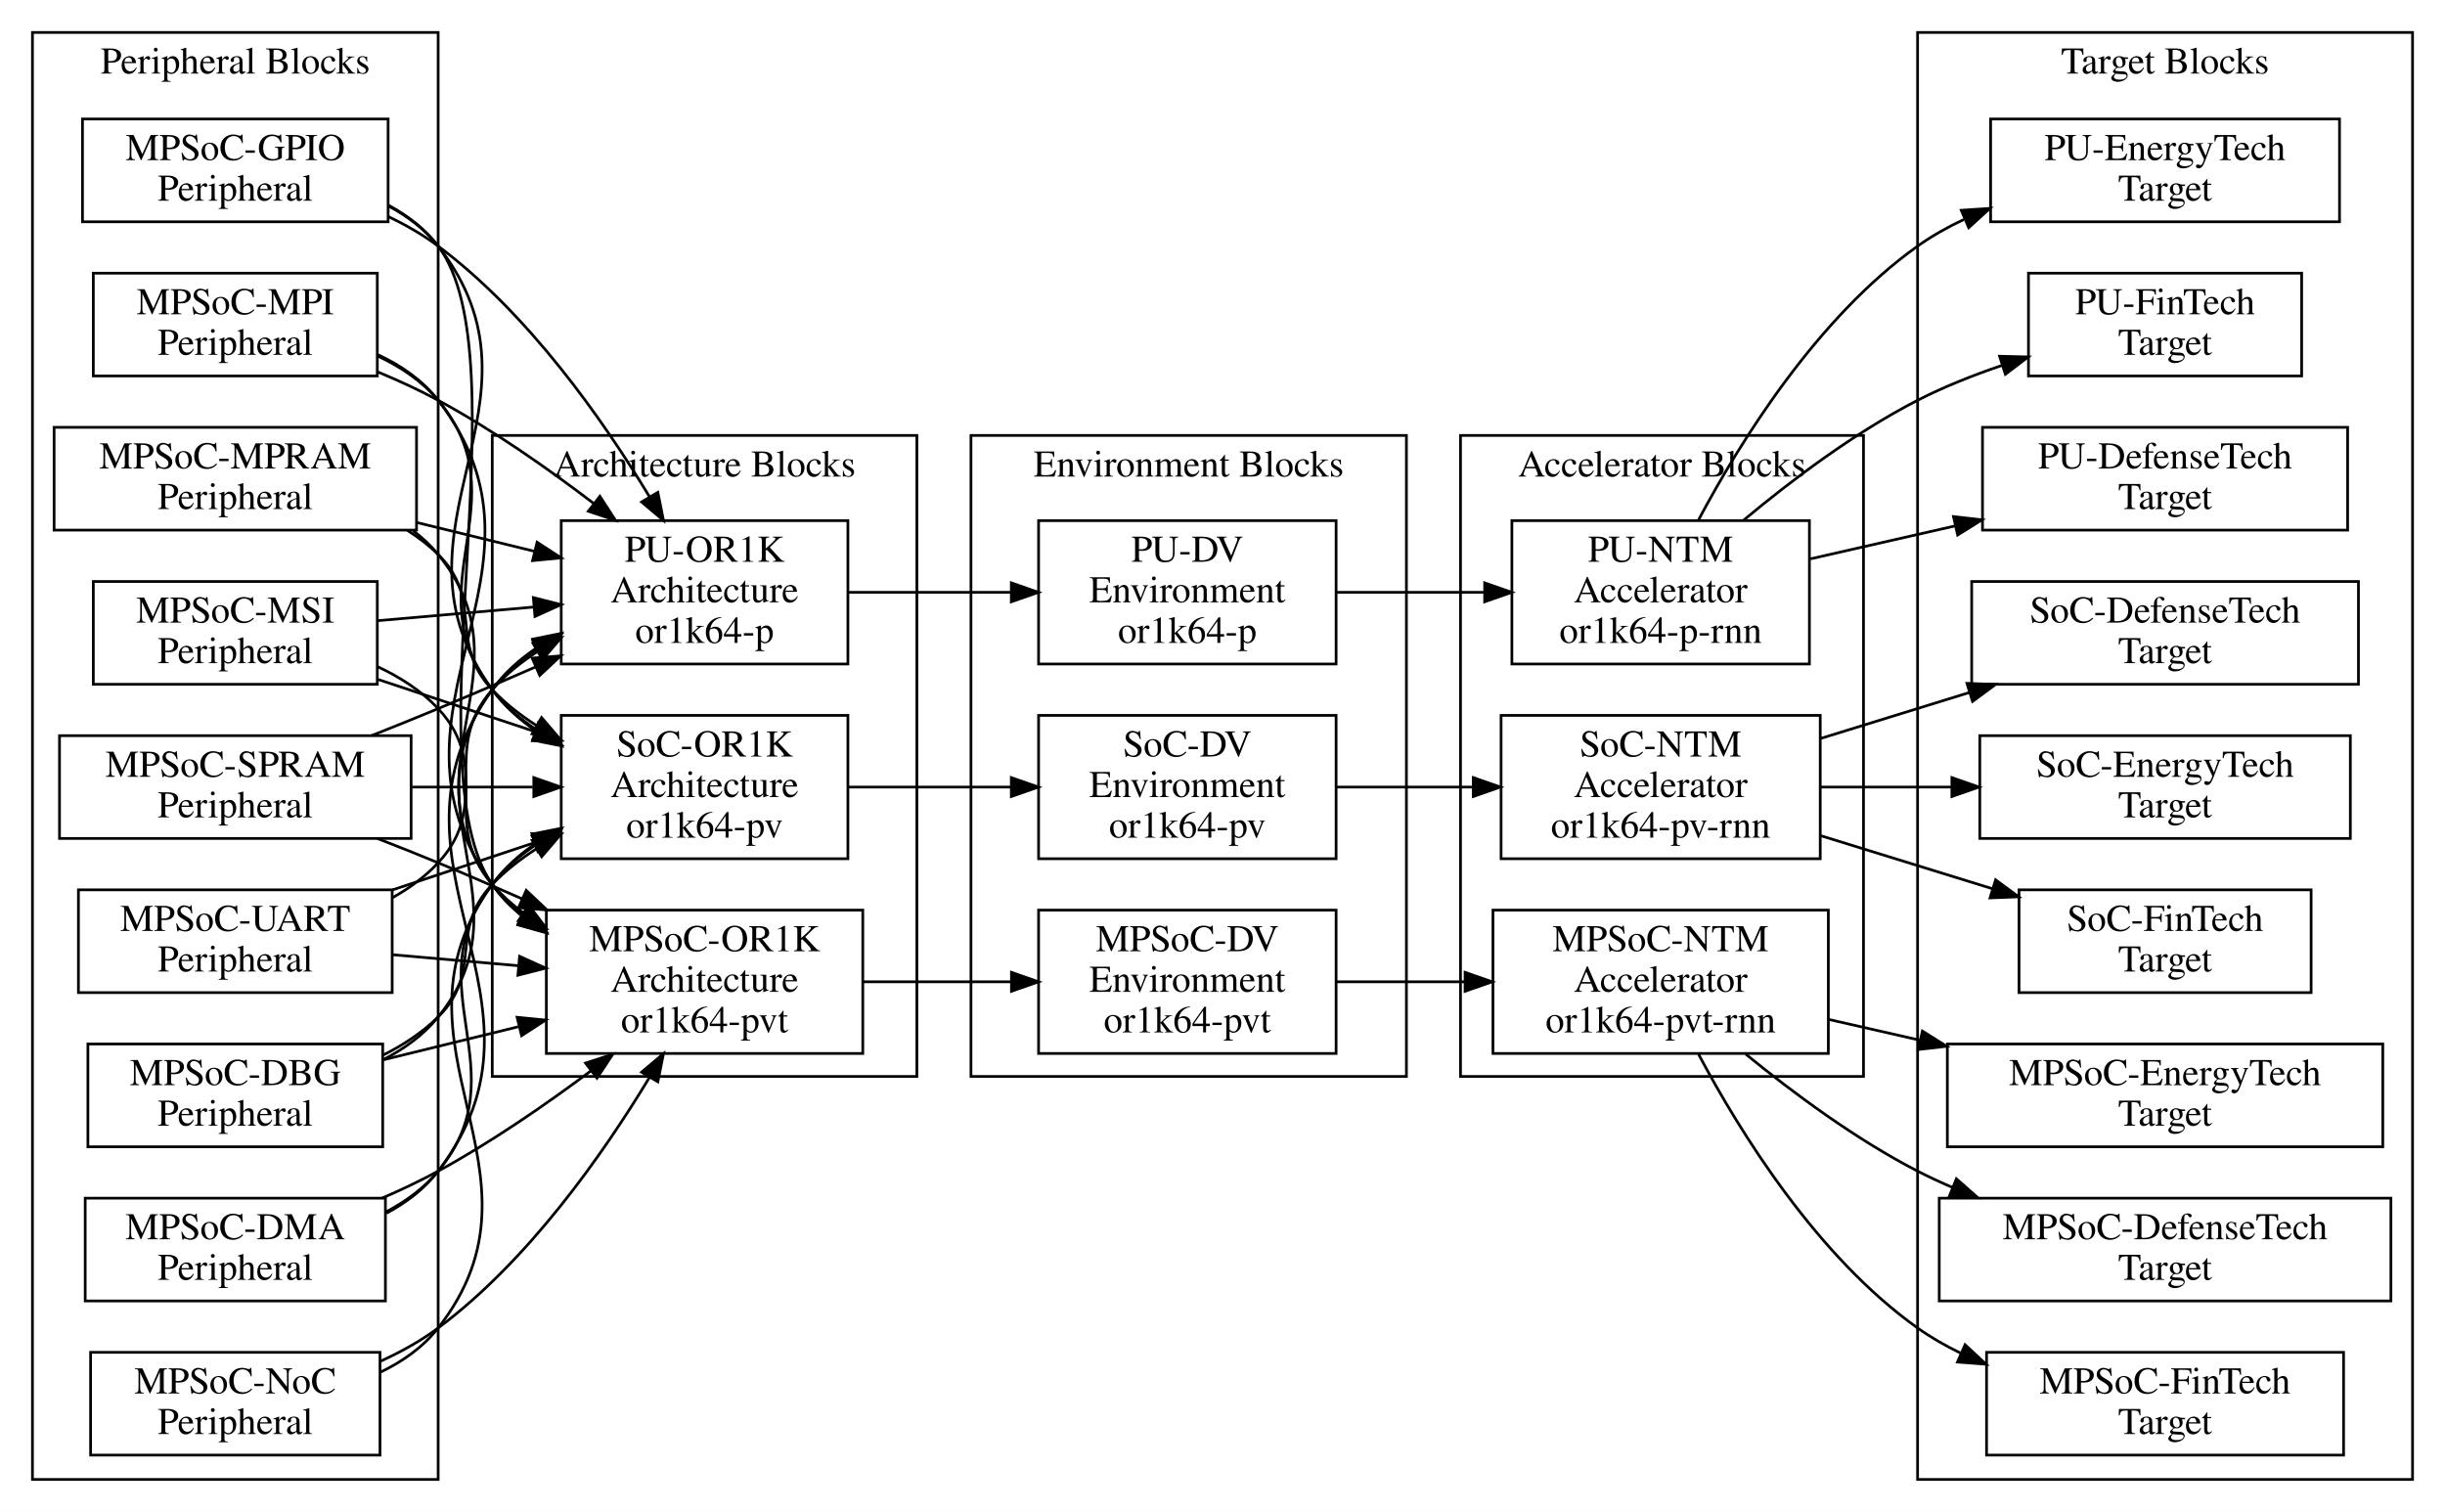
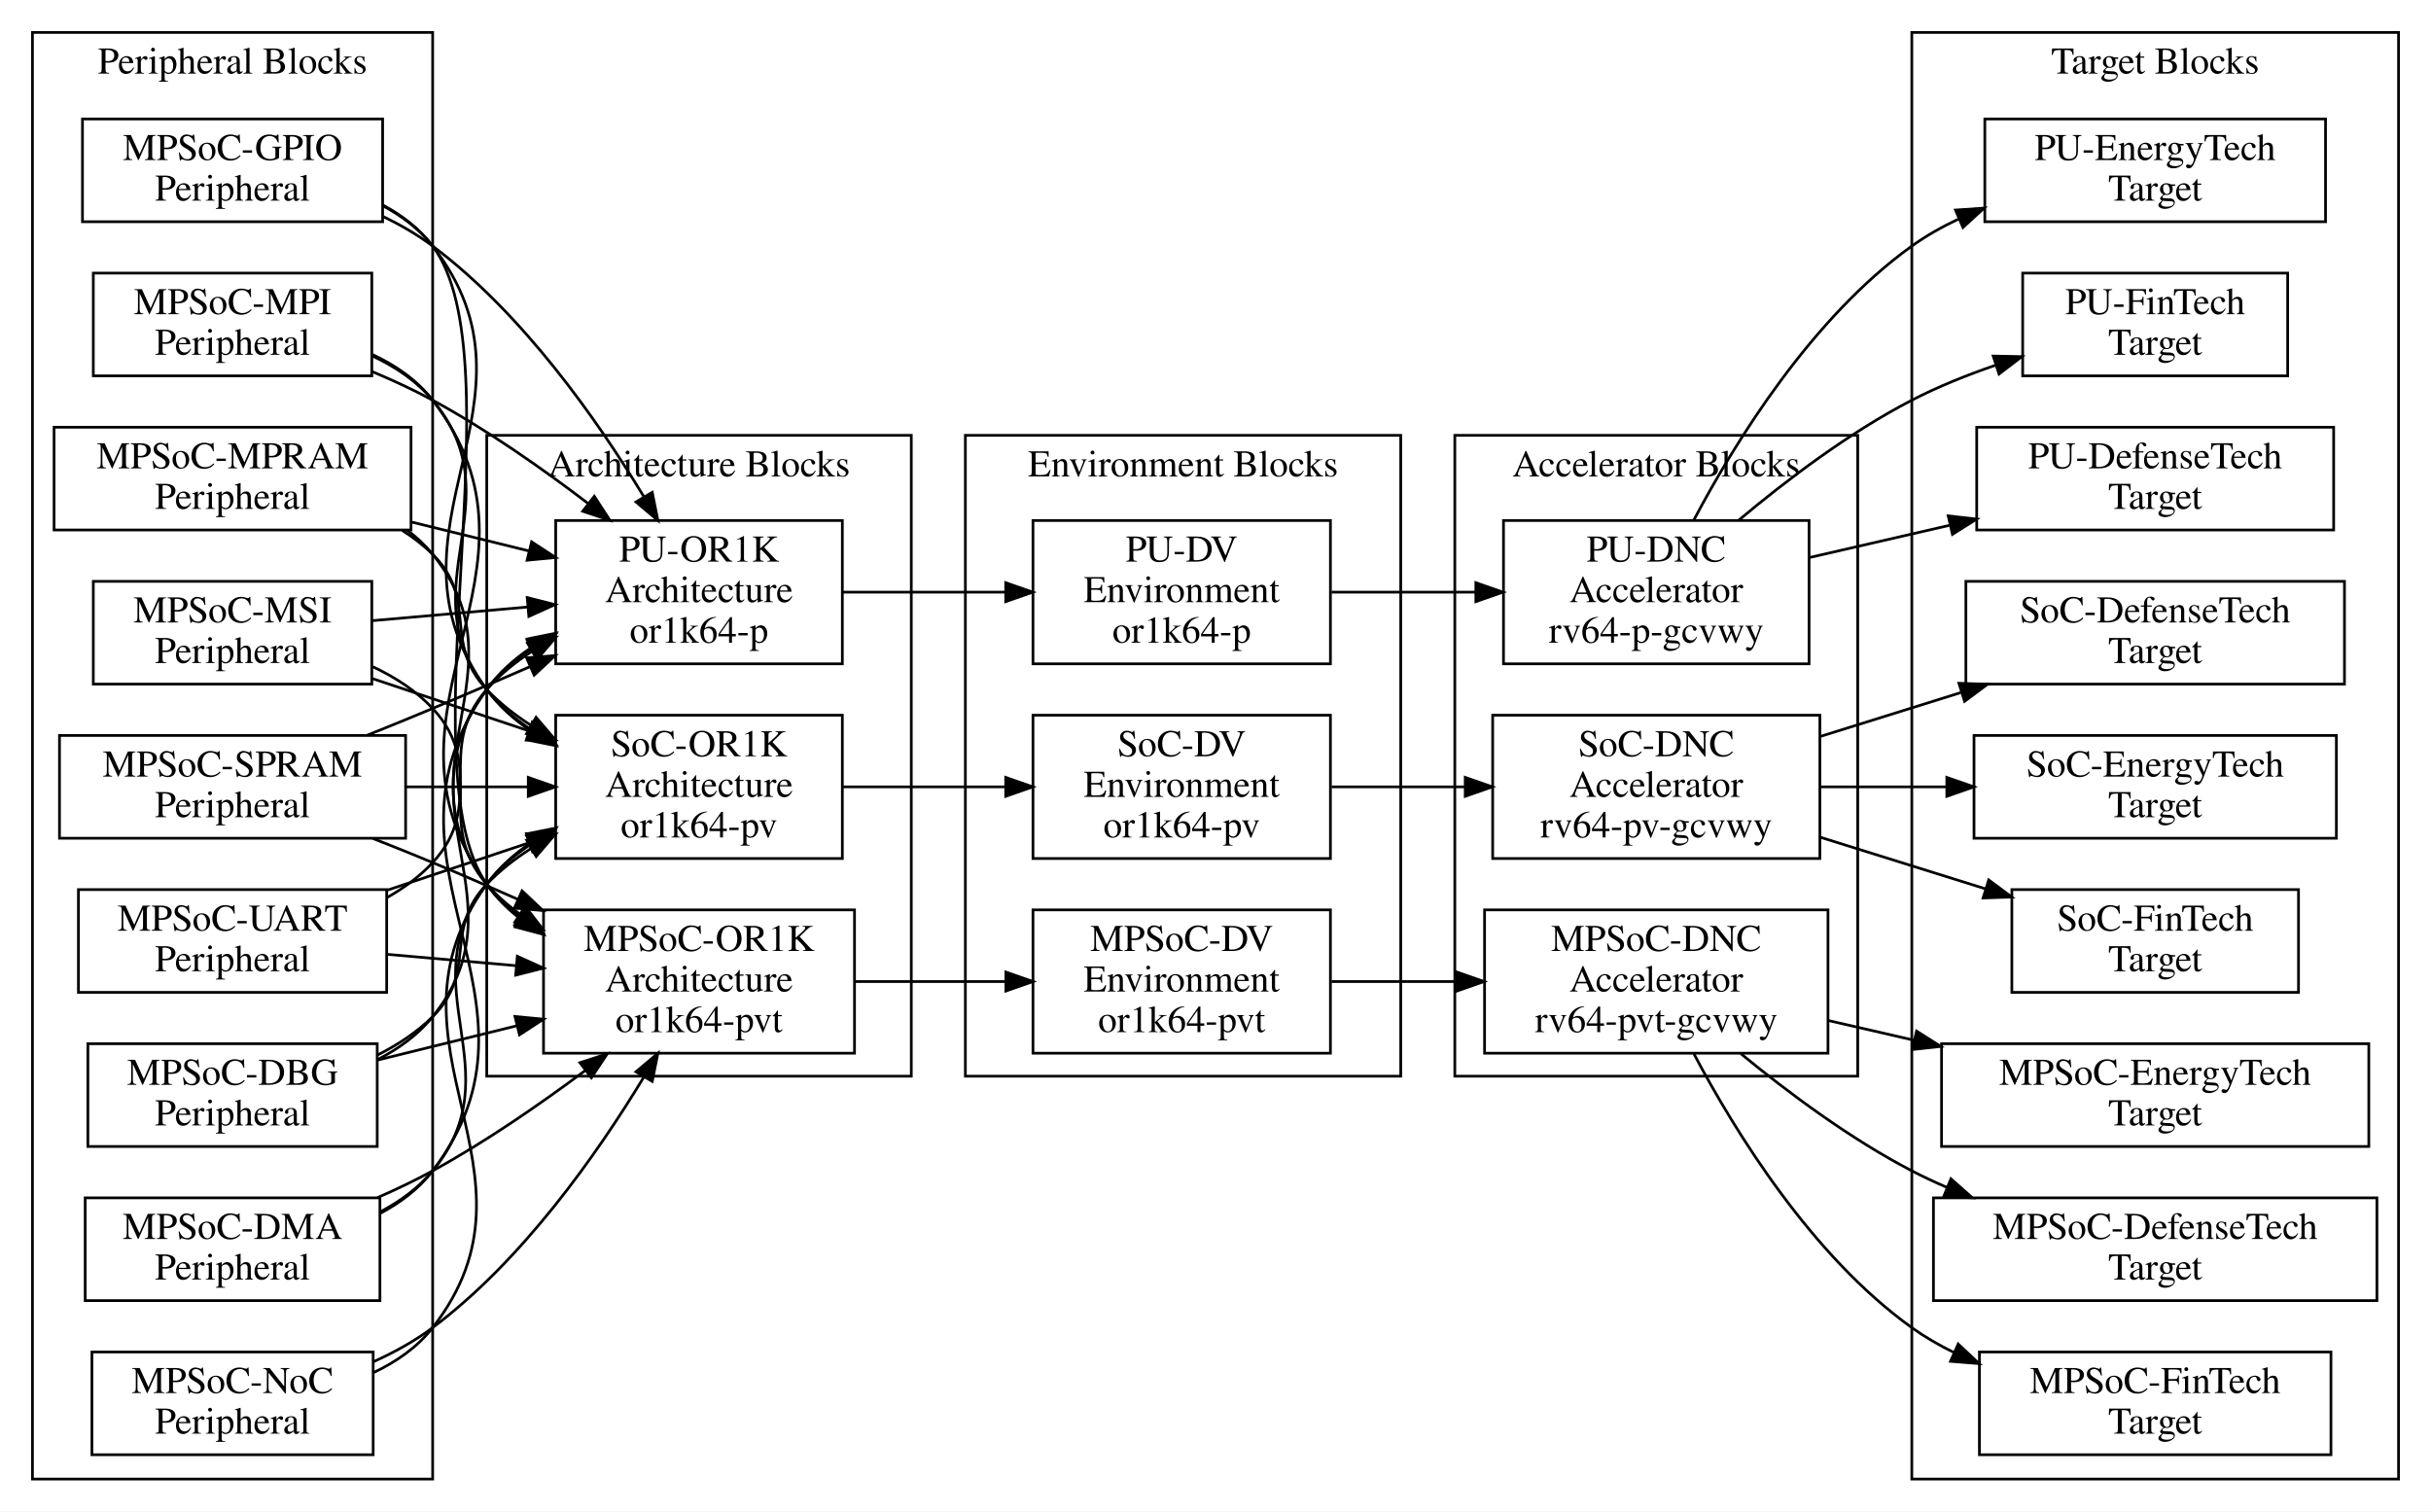
- <svg xmlns="http://www.w3.org/2000/svg" width="904pt" height="559pt" viewBox="0.00 0.00 904.00 559.00">
+ <svg xmlns="http://www.w3.org/2000/svg" width="899pt" height="559pt" viewBox="0.00 0.00 899.00 559.00">
  <g id="graph0" class="graph" transform="scale(1 1) rotate(0) translate(4 555)">
-     <polygon fill="white" stroke="transparent" points="-4,4 -4,-555 900,-555 900,4 -4,4" />
+     <polygon fill="white" stroke="transparent" points="-4,4 -4,-555 895,-555 895,4 -4,4" />
    <g id="clust1" class="cluster">
-       <polygon fill="none" stroke="black" points="8,-8 8,-543 158,-543 158,-8 8,-8" />
-       <text text-anchor="middle" x="83" y="-527.8" font-family="Times,serif" font-size="14.00">Peripheral Blocks</text>
+       <polygon fill="none" stroke="black" points="8,-8 8,-543 156,-543 156,-8 8,-8" />
+       <text text-anchor="middle" x="82" y="-527.8" font-family="Times,serif" font-size="14.00">Peripheral Blocks</text>
    </g>
    <g id="clust2" class="cluster">
-       <polygon fill="none" stroke="black" points="178,-157 178,-394 335,-394 335,-157 178,-157" />
-       <text text-anchor="middle" x="256.5" y="-378.8" font-family="Times,serif" font-size="14.00">Architecture Blocks</text>
+       <polygon fill="none" stroke="black" points="176,-157 176,-394 333,-394 333,-157 176,-157" />
+       <text text-anchor="middle" x="254.5" y="-378.8" font-family="Times,serif" font-size="14.00">Architecture Blocks</text>
    </g>
    <g id="clust3" class="cluster">
-       <polygon fill="none" stroke="black" points="355,-157 355,-394 516,-394 516,-157 355,-157" />
-       <text text-anchor="middle" x="435.5" y="-378.8" font-family="Times,serif" font-size="14.00">Environment Blocks</text>
+       <polygon fill="none" stroke="black" points="353,-157 353,-394 514,-394 514,-157 353,-157" />
+       <text text-anchor="middle" x="433.5" y="-378.8" font-family="Times,serif" font-size="14.00">Environment Blocks</text>
    </g>
    <g id="clust4" class="cluster">
-       <polygon fill="none" stroke="black" points="536,-157 536,-394 685,-394 685,-157 536,-157" />
-       <text text-anchor="middle" x="610.5" y="-378.8" font-family="Times,serif" font-size="14.00">Accelerator Blocks</text>
+       <polygon fill="none" stroke="black" points="534,-157 534,-394 683,-394 683,-157 534,-157" />
+       <text text-anchor="middle" x="608.5" y="-378.8" font-family="Times,serif" font-size="14.00">Accelerator Blocks</text>
    </g>
    <g id="clust5" class="cluster">
-       <polygon fill="none" stroke="black" points="705,-8 705,-543 888,-543 888,-8 705,-8" />
-       <text text-anchor="middle" x="796.5" y="-527.8" font-family="Times,serif" font-size="14.00">Target Blocks</text>
+       <polygon fill="none" stroke="black" points="703,-8 703,-543 883,-543 883,-8 703,-8" />
+       <text text-anchor="middle" x="793" y="-527.8" font-family="Times,serif" font-size="14.00">Target Blocks</text>
    </g>
    <g id="node1" class="node">
-       <polygon fill="none" stroke="black" points="28.5,-131 28.5,-169 137.5,-169 137.5,-131 28.5,-131" />
-       <text text-anchor="middle" x="83" y="-153.8" font-family="Times,serif" font-size="14.00">MPSoC-DBG</text>
-       <text text-anchor="middle" x="83" y="-138.8" font-family="Times,serif" font-size="14.00">Peripheral</text>
+       <polygon fill="none" stroke="black" points="28.5,-131 28.5,-169 135.5,-169 135.5,-131 28.5,-131" />
+       <text text-anchor="middle" x="82" y="-153.8" font-family="Times,serif" font-size="14.00">MPSoC-DBG</text>
+       <text text-anchor="middle" x="82" y="-138.8" font-family="Times,serif" font-size="14.00">Peripheral</text>
    </g>
    <g id="node10" class="node">
-       <polygon fill="none" stroke="black" points="198,-165.5 198,-218.5 315,-218.5 315,-165.5 198,-165.5" />
-       <text text-anchor="middle" x="256.5" y="-203.3" font-family="Times,serif" font-size="14.00">MPSoC-OR1K</text>
-       <text text-anchor="middle" x="256.5" y="-188.3" font-family="Times,serif" font-size="14.00">Architecture</text>
-       <text text-anchor="middle" x="256.5" y="-173.3" font-family="Times,serif" font-size="14.00">or1k64-pvt</text>
+       <polygon fill="none" stroke="black" points="197,-165.5 197,-218.5 312,-218.5 312,-165.5 197,-165.5" />
+       <text text-anchor="middle" x="254.5" y="-203.3" font-family="Times,serif" font-size="14.00">MPSoC-OR1K</text>
+       <text text-anchor="middle" x="254.5" y="-188.3" font-family="Times,serif" font-size="14.00">Architecture</text>
+       <text text-anchor="middle" x="254.5" y="-173.3" font-family="Times,serif" font-size="14.00">or1k64-pvt</text>
    </g>
    <g id="edge1" class="edge">
-       <path fill="none" stroke="black" d="M137.79,-163.17C153.57,-167.04 171.04,-171.32 187.58,-175.37" />
-       <polygon fill="black" stroke="black" points="187.19,-178.88 197.74,-177.85 188.86,-172.08 187.19,-178.88" />
+       <path fill="none" stroke="black" d="M135.55,-162.94C151.82,-166.95 169.98,-171.42 187.06,-175.63" />
+       <polygon fill="black" stroke="black" points="186.44,-179.08 196.98,-178.08 188.11,-172.29 186.44,-179.08" />
    </g>
    <g id="node11" class="node">
-       <polygon fill="none" stroke="black" points="203.5,-237.5 203.5,-290.5 309.5,-290.5 309.5,-237.5 203.5,-237.5" />
-       <text text-anchor="middle" x="256.5" y="-275.3" font-family="Times,serif" font-size="14.00">SoC-OR1K</text>
-       <text text-anchor="middle" x="256.5" y="-260.3" font-family="Times,serif" font-size="14.00">Architecture</text>
-       <text text-anchor="middle" x="256.5" y="-245.3" font-family="Times,serif" font-size="14.00">or1k64-pv</text>
+       <polygon fill="none" stroke="black" points="201.5,-237.5 201.5,-290.5 307.5,-290.5 307.5,-237.5 201.5,-237.5" />
+       <text text-anchor="middle" x="254.5" y="-275.3" font-family="Times,serif" font-size="14.00">SoC-OR1K</text>
+       <text text-anchor="middle" x="254.5" y="-260.3" font-family="Times,serif" font-size="14.00">Architecture</text>
+       <text text-anchor="middle" x="254.5" y="-245.3" font-family="Times,serif" font-size="14.00">or1k64-pv</text>
    </g>
    <g id="edge10" class="edge">
-       <path fill="none" stroke="black" d="M137.72,-164.93C145.15,-168.66 152.2,-173.28 158,-179 174.75,-195.52 161.77,-210.98 178,-228 182.75,-232.98 188.32,-237.33 194.25,-241.13" />
-       <polygon fill="black" stroke="black" points="192.76,-244.31 203.16,-246.29 196.27,-238.25 192.76,-244.31" />
+       <path fill="none" stroke="black" d="M135.63,-164.84C143.09,-168.59 150.19,-173.24 156,-179 172.71,-195.55 159.77,-210.98 176,-228 180.75,-232.98 186.32,-237.33 192.25,-241.13" />
+       <polygon fill="black" stroke="black" points="190.76,-244.31 201.16,-246.29 194.27,-238.25 190.76,-244.31" />
    </g>
    <g id="node12" class="node">
-       <polygon fill="none" stroke="black" points="203.5,-309.5 203.5,-362.5 309.5,-362.5 309.5,-309.5 203.5,-309.5" />
-       <text text-anchor="middle" x="256.5" y="-347.3" font-family="Times,serif" font-size="14.00">PU-OR1K</text>
-       <text text-anchor="middle" x="256.5" y="-332.3" font-family="Times,serif" font-size="14.00">Architecture</text>
-       <text text-anchor="middle" x="256.5" y="-317.3" font-family="Times,serif" font-size="14.00">or1k64-p</text>
+       <polygon fill="none" stroke="black" points="201.5,-309.5 201.5,-362.5 307.5,-362.5 307.5,-309.5 201.5,-309.5" />
+       <text text-anchor="middle" x="254.5" y="-347.3" font-family="Times,serif" font-size="14.00">PU-OR1K</text>
+       <text text-anchor="middle" x="254.5" y="-332.3" font-family="Times,serif" font-size="14.00">Architecture</text>
+       <text text-anchor="middle" x="254.5" y="-317.3" font-family="Times,serif" font-size="14.00">or1k64-p</text>
    </g>
    <g id="edge19" class="edge">
-       <path fill="none" stroke="black" d="M137.81,-163.27C145.5,-167.22 152.62,-172.35 158,-179 192.3,-221.36 145.02,-256.6 178,-300 182.51,-305.93 188.22,-310.92 194.5,-315.1" />
-       <polygon fill="black" stroke="black" points="192.97,-318.26 203.36,-320.33 196.53,-312.23 192.97,-318.26" />
+       <path fill="none" stroke="black" d="M135.72,-163.19C143.45,-167.16 150.61,-172.31 156,-179 190.2,-221.44 143.02,-256.6 176,-300 180.51,-305.93 186.22,-310.92 192.5,-315.1" />
+       <polygon fill="black" stroke="black" points="190.97,-318.26 201.36,-320.33 194.53,-312.23 190.97,-318.26" />
    </g>
    <g id="node2" class="node">
-       <polygon fill="none" stroke="black" points="27.5,-74 27.5,-112 138.5,-112 138.5,-74 27.5,-74" />
-       <text text-anchor="middle" x="83" y="-96.8" font-family="Times,serif" font-size="14.00">MPSoC-DMA</text>
-       <text text-anchor="middle" x="83" y="-81.8" font-family="Times,serif" font-size="14.00">Peripheral</text>
+       <polygon fill="none" stroke="black" points="27.5,-74 27.5,-112 136.5,-112 136.5,-74 27.5,-74" />
+       <text text-anchor="middle" x="82" y="-96.8" font-family="Times,serif" font-size="14.00">MPSoC-DMA</text>
+       <text text-anchor="middle" x="82" y="-81.8" font-family="Times,serif" font-size="14.00">Peripheral</text>
    </g>
    <g id="edge2" class="edge">
-       <path fill="none" stroke="black" d="M137.28,-112.02C144.38,-115.09 151.45,-118.44 158,-122 177.51,-132.61 197.67,-146.51 214.56,-159.13" />
-       <polygon fill="black" stroke="black" points="212.49,-161.96 222.57,-165.21 216.72,-156.38 212.49,-161.96" />
+       <path fill="none" stroke="black" d="M135.56,-112.07C142.56,-115.13 149.54,-118.47 156,-122 175.48,-132.65 195.64,-146.57 212.53,-159.18" />
+       <polygon fill="black" stroke="black" points="210.46,-162 220.55,-165.25 214.69,-156.42 210.46,-162" />
    </g>
    <g id="edge11" class="edge">
-       <path fill="none" stroke="black" d="M138.79,-106.95C146.08,-110.81 152.81,-115.73 158,-122 188.59,-158.92 148.56,-190.16 178,-228 182.51,-233.8 188.17,-238.7 194.37,-242.83" />
-       <polygon fill="black" stroke="black" points="192.72,-245.92 203.11,-248.01 196.29,-239.9 192.72,-245.92" />
+       <path fill="none" stroke="black" d="M136.7,-106.87C144.02,-110.74 150.79,-115.69 156,-122 186.5,-158.99 146.56,-190.16 176,-228 180.51,-233.8 186.17,-238.7 192.37,-242.83" />
+       <polygon fill="black" stroke="black" points="190.72,-245.92 201.11,-248.01 194.29,-239.9 190.72,-245.92" />
    </g>
    <g id="edge20" class="edge">
-       <path fill="none" stroke="black" d="M138.85,-106.42C146.22,-110.35 152.96,-115.43 158,-122 206.47,-185.15 131.49,-235.39 178,-300 182.41,-306.13 188.13,-311.24 194.46,-315.5" />
-       <polygon fill="black" stroke="black" points="193.02,-318.71 203.41,-320.8 196.59,-312.69 193.02,-318.71" />
+       <path fill="none" stroke="black" d="M136.75,-106.34C144.16,-110.28 150.95,-115.39 156,-122 204.32,-185.27 129.49,-235.39 176,-300 180.41,-306.13 186.13,-311.24 192.46,-315.5" />
+       <polygon fill="black" stroke="black" points="191.02,-318.71 201.41,-320.8 194.59,-312.69 191.02,-318.71" />
    </g>
    <g id="node3" class="node">
-       <polygon fill="none" stroke="black" points="26.5,-473 26.5,-511 139.5,-511 139.5,-473 26.5,-473" />
-       <text text-anchor="middle" x="83" y="-495.8" font-family="Times,serif" font-size="14.00">MPSoC-GPIO</text>
-       <text text-anchor="middle" x="83" y="-480.8" font-family="Times,serif" font-size="14.00">Peripheral</text>
+       <polygon fill="none" stroke="black" points="26.5,-473 26.5,-511 137.5,-511 137.5,-473 26.5,-473" />
+       <text text-anchor="middle" x="82" y="-495.8" font-family="Times,serif" font-size="14.00">MPSoC-GPIO</text>
+       <text text-anchor="middle" x="82" y="-480.8" font-family="Times,serif" font-size="14.00">Peripheral</text>
    </g>
    <g id="edge3" class="edge">
-       <path fill="none" stroke="black" d="M139.71,-479.07C146.77,-475.27 153.2,-470.36 158,-464 189.72,-422 147.84,-271.13 178,-228 181.19,-223.44 185.11,-219.44 189.47,-215.94" />
-       <polygon fill="black" stroke="black" points="191.55,-218.76 197.75,-210.17 187.54,-213.02 191.55,-218.76" />
+       <path fill="none" stroke="black" d="M137.61,-479.15C144.72,-475.34 151.19,-470.4 156,-464 187.62,-421.93 145.84,-271.13 176,-228 179.43,-223.09 183.71,-218.84 188.48,-215.15" />
+       <polygon fill="black" stroke="black" points="190.57,-217.96 196.9,-209.47 186.65,-212.16 190.57,-217.96" />
    </g>
    <g id="edge12" class="edge">
-       <path fill="none" stroke="black" d="M139.5,-478.91C146.59,-475.13 153.08,-470.27 158,-464 203.32,-406.23 134.82,-359.39 178,-300 182.44,-293.9 188.17,-288.8 194.51,-284.54" />
-       <polygon fill="black" stroke="black" points="196.64,-287.35 203.47,-279.25 193.08,-281.32 196.64,-287.35" />
+       <path fill="none" stroke="black" d="M137.76,-478.8C144.76,-475.04 151.15,-470.21 156,-464 201.19,-406.12 132.82,-359.39 176,-300 180.44,-293.9 186.17,-288.8 192.51,-284.54" />
+       <polygon fill="black" stroke="black" points="194.64,-287.35 201.47,-279.25 191.08,-281.32 194.64,-287.35" />
    </g>
    <g id="edge21" class="edge">
-       <path fill="none" stroke="black" d="M139.56,-474.95C146.07,-471.82 152.38,-468.19 158,-464 191.34,-439.14 218.88,-399.9 236.09,-371.42" />
-       <polygon fill="black" stroke="black" points="239.23,-372.97 241.31,-362.58 233.21,-369.41 239.23,-372.97" />
+       <path fill="none" stroke="black" d="M137.81,-474.88C144.23,-471.76 150.46,-468.15 156,-464 189.28,-439.06 216.83,-399.83 234.06,-371.38" />
+       <polygon fill="black" stroke="black" points="237.2,-372.93 239.28,-362.55 231.18,-369.37 237.2,-372.93" />
    </g>
    <g id="node4" class="node">
-       <polygon fill="none" stroke="black" points="30.5,-416 30.5,-454 135.5,-454 135.5,-416 30.5,-416" />
-       <text text-anchor="middle" x="83" y="-438.8" font-family="Times,serif" font-size="14.00">MPSoC-MPI</text>
-       <text text-anchor="middle" x="83" y="-423.8" font-family="Times,serif" font-size="14.00">Peripheral</text>
+       <polygon fill="none" stroke="black" points="30.5,-416 30.5,-454 133.5,-454 133.5,-416 30.5,-416" />
+       <text text-anchor="middle" x="82" y="-438.8" font-family="Times,serif" font-size="14.00">MPSoC-MPI</text>
+       <text text-anchor="middle" x="82" y="-423.8" font-family="Times,serif" font-size="14.00">Peripheral</text>
    </g>
    <g id="edge4" class="edge">
-       <path fill="none" stroke="black" d="M135.84,-423.81C144.37,-419.81 152.27,-414.38 158,-407 207.09,-343.77 131.25,-292.98 178,-228 181.25,-223.48 185.21,-219.52 189.6,-216.04" />
-       <polygon fill="black" stroke="black" points="191.68,-218.85 197.92,-210.29 187.7,-213.1 191.68,-218.85" />
+       <path fill="none" stroke="black" d="M133.78,-423.87C142.33,-419.86 150.27,-414.41 156,-407 204.95,-343.66 129.25,-292.98 176,-228 179.44,-223.22 183.68,-219.05 188.39,-215.43" />
+       <polygon fill="black" stroke="black" points="190.36,-218.32 196.69,-209.82 186.44,-212.52 190.36,-218.32" />
    </g>
    <g id="edge13" class="edge">
-       <path fill="none" stroke="black" d="M135.79,-423.29C144.21,-419.34 152.09,-414.06 158,-407 189.05,-369.9 148.32,-338.21 178,-300 182.57,-294.12 188.32,-289.16 194.62,-284.99" />
-       <polygon fill="black" stroke="black" points="196.65,-287.86 203.5,-279.78 193.1,-281.82 196.65,-287.86" />
+       <path fill="none" stroke="black" d="M133.72,-423.35C142.17,-419.39 150.09,-414.09 156,-407 186.97,-369.83 146.32,-338.21 176,-300 180.57,-294.12 186.32,-289.16 192.62,-284.99" />
+       <polygon fill="black" stroke="black" points="194.65,-287.86 201.5,-279.78 191.1,-281.82 194.65,-287.86" />
    </g>
    <g id="edge22" class="edge">
-       <path fill="none" stroke="black" d="M135.75,-417.46C143.36,-414.3 150.99,-410.79 158,-407 177.95,-396.22 198.46,-381.85 215.5,-368.87" />
-       <polygon fill="black" stroke="black" points="217.8,-371.51 223.56,-362.63 213.51,-365.98 217.8,-371.51" />
+       <path fill="none" stroke="black" d="M133.65,-417.57C141.29,-414.37 148.96,-410.82 156,-407 175.92,-396.17 196.43,-381.8 213.47,-368.82" />
+       <polygon fill="black" stroke="black" points="215.77,-371.47 221.54,-362.59 211.49,-365.93 215.77,-371.47" />
    </g>
    <g id="node5" class="node">
-       <polygon fill="none" stroke="black" points="16,-359 16,-397 150,-397 150,-359 16,-359" />
-       <text text-anchor="middle" x="83" y="-381.8" font-family="Times,serif" font-size="14.00">MPSoC-MPRAM</text>
-       <text text-anchor="middle" x="83" y="-366.8" font-family="Times,serif" font-size="14.00">Peripheral</text>
+       <polygon fill="none" stroke="black" points="16,-359 16,-397 148,-397 148,-359 16,-359" />
+       <text text-anchor="middle" x="82" y="-381.8" font-family="Times,serif" font-size="14.00">MPSoC-MPRAM</text>
+       <text text-anchor="middle" x="82" y="-366.8" font-family="Times,serif" font-size="14.00">Peripheral</text>
    </g>
    <g id="edge5" class="edge">
-       <path fill="none" stroke="black" d="M148.76,-358.77C152.17,-356.2 155.3,-353.3 158,-350 192.8,-307.48 144.78,-271.77 178,-228 181.22,-223.75 185.07,-219.99 189.3,-216.65" />
-       <polygon fill="black" stroke="black" points="191.61,-219.32 197.85,-210.76 187.63,-213.55 191.61,-219.32" />
+       <path fill="none" stroke="black" d="M146.56,-358.94C150.06,-356.33 153.26,-353.37 156,-350 190.7,-307.4 142.78,-271.77 176,-228 179.42,-223.49 183.54,-219.53 188.08,-216.05" />
+       <polygon fill="black" stroke="black" points="190.29,-218.78 196.63,-210.29 186.38,-212.98 190.29,-218.78" />
    </g>
    <g id="edge14" class="edge">
-       <path fill="none" stroke="black" d="M146.56,-358.96C150.69,-356.34 154.57,-353.37 158,-350 175.08,-333.24 161.54,-317.38 178,-300 182.73,-295.01 188.29,-290.64 194.22,-286.84" />
-       <polygon fill="black" stroke="black" points="196.23,-289.72 203.12,-281.67 192.72,-283.66 196.23,-289.72" />
+       <path fill="none" stroke="black" d="M144.72,-358.88C148.79,-356.28 152.62,-353.34 156,-350 173.04,-333.2 159.54,-317.38 176,-300 180.73,-295.01 186.29,-290.64 192.22,-286.84" />
+       <polygon fill="black" stroke="black" points="194.23,-289.72 201.12,-281.67 190.72,-283.66 194.23,-289.72" />
    </g>
    <g id="edge23" class="edge">
-       <path fill="none" stroke="black" d="M150.31,-361.76C164.49,-358.29 179.42,-354.63 193.44,-351.2" />
-       <polygon fill="black" stroke="black" points="194.58,-354.52 203.46,-348.74 192.91,-347.72 194.58,-354.52" />
+       <path fill="none" stroke="black" d="M148.43,-361.88C162.56,-358.4 177.46,-354.73 191.46,-351.28" />
+       <polygon fill="black" stroke="black" points="192.6,-354.61 201.47,-348.82 190.92,-347.81 192.6,-354.61" />
    </g>
    <g id="node6" class="node">
-       <polygon fill="none" stroke="black" points="30.5,-302 30.5,-340 135.5,-340 135.5,-302 30.5,-302" />
-       <text text-anchor="middle" x="83" y="-324.8" font-family="Times,serif" font-size="14.00">MPSoC-MSI</text>
-       <text text-anchor="middle" x="83" y="-309.8" font-family="Times,serif" font-size="14.00">Peripheral</text>
+       <polygon fill="none" stroke="black" points="30.5,-302 30.5,-340 133.5,-340 133.5,-302 30.5,-302" />
+       <text text-anchor="middle" x="82" y="-324.8" font-family="Times,serif" font-size="14.00">MPSoC-MSI</text>
+       <text text-anchor="middle" x="82" y="-309.8" font-family="Times,serif" font-size="14.00">Peripheral</text>
    </g>
    <g id="edge6" class="edge">
-       <path fill="none" stroke="black" d="M135.53,-308.55C143.87,-304.67 151.8,-299.61 158,-293 178.69,-270.96 158.13,-250.78 178,-228 181.39,-224.12 185.28,-220.62 189.48,-217.49" />
-       <polygon fill="black" stroke="black" points="191.51,-220.34 197.89,-211.89 187.63,-214.52 191.51,-220.34" />
+       <path fill="none" stroke="black" d="M133.84,-308.44C142.07,-304.58 149.88,-299.55 156,-293 176.64,-270.92 156.13,-250.78 176,-228 179.6,-223.88 183.76,-220.2 188.26,-216.91" />
+       <polygon fill="black" stroke="black" points="190.21,-219.82 196.67,-211.43 186.39,-213.96 190.21,-219.82" />
    </g>
    <g id="edge15" class="edge">
-       <path fill="none" stroke="black" d="M135.92,-303.74C154.14,-297.69 174.78,-290.83 193.73,-284.53" />
-       <polygon fill="black" stroke="black" points="195.07,-287.77 203.46,-281.3 192.87,-281.13 195.07,-287.77" />
+       <path fill="none" stroke="black" d="M133.69,-304.05C151.92,-297.96 172.67,-291.02 191.73,-284.65" />
+       <polygon fill="black" stroke="black" points="192.85,-287.97 201.23,-281.47 190.63,-281.33 192.85,-287.97" />
    </g>
    <g id="edge24" class="edge">
-       <path fill="none" stroke="black" d="M135.92,-325.54C154.06,-327.13 174.59,-328.92 193.47,-330.57" />
-       <polygon fill="black" stroke="black" points="193.19,-334.06 203.46,-331.45 193.8,-327.09 193.19,-334.06" />
+       <path fill="none" stroke="black" d="M133.69,-325.46C151.75,-327.05 172.3,-328.86 191.21,-330.52" />
+       <polygon fill="black" stroke="black" points="190.96,-334.01 201.23,-331.4 191.57,-327.04 190.96,-334.01" />
    </g>
    <g id="node7" class="node">
-       <polygon fill="none" stroke="black" points="29.5,-17 29.5,-55 136.5,-55 136.5,-17 29.5,-17" />
-       <text text-anchor="middle" x="83" y="-39.8" font-family="Times,serif" font-size="14.00">MPSoC-NoC</text>
-       <text text-anchor="middle" x="83" y="-24.8" font-family="Times,serif" font-size="14.00">Peripheral</text>
+       <polygon fill="none" stroke="black" points="30,-17 30,-55 134,-55 134,-17 30,-17" />
+       <text text-anchor="middle" x="82" y="-39.8" font-family="Times,serif" font-size="14.00">MPSoC-NoC</text>
+       <text text-anchor="middle" x="82" y="-24.8" font-family="Times,serif" font-size="14.00">Peripheral</text>
    </g>
    <g id="edge7" class="edge">
-       <path fill="none" stroke="black" d="M136.86,-51.79C144.32,-55.2 151.61,-59.24 158,-64 191.34,-88.86 218.88,-128.1 236.09,-156.58" />
-       <polygon fill="black" stroke="black" points="233.21,-158.59 241.31,-165.42 239.23,-155.03 233.21,-158.59" />
+       <path fill="none" stroke="black" d="M134.01,-51.35C141.76,-54.85 149.37,-59.03 156,-64 189.28,-88.94 216.83,-128.17 234.06,-156.62" />
+       <polygon fill="black" stroke="black" points="231.18,-158.63 239.28,-165.45 237.2,-155.07 231.18,-158.63" />
    </g>
    <g id="edge16" class="edge">
-       <path fill="none" stroke="black" d="M136.53,-47.59C144.78,-51.55 152.4,-56.87 158,-64 203.32,-121.77 134.82,-168.61 178,-228 182.44,-234.1 188.17,-239.2 194.51,-243.46" />
-       <polygon fill="black" stroke="black" points="193.08,-246.68 203.47,-248.75 196.64,-240.65 193.08,-246.68" />
+       <path fill="none" stroke="black" d="M134.09,-47.35C142.51,-51.34 150.32,-56.72 156,-64 201.19,-121.88 132.82,-168.61 176,-228 180.44,-234.1 186.17,-239.2 192.51,-243.46" />
+       <polygon fill="black" stroke="black" points="191.08,-246.68 201.47,-248.75 194.64,-240.65 191.08,-246.68" />
    </g>
    <g id="node8" class="node">
-       <polygon fill="none" stroke="black" points="18,-245 18,-283 148,-283 148,-245 18,-245" />
-       <text text-anchor="middle" x="83" y="-267.8" font-family="Times,serif" font-size="14.00">MPSoC-SPRAM</text>
-       <text text-anchor="middle" x="83" y="-252.8" font-family="Times,serif" font-size="14.00">Peripheral</text>
+       <polygon fill="none" stroke="black" points="18,-245 18,-283 146,-283 146,-245 18,-245" />
+       <text text-anchor="middle" x="82" y="-267.8" font-family="Times,serif" font-size="14.00">MPSoC-SPRAM</text>
+       <text text-anchor="middle" x="82" y="-252.8" font-family="Times,serif" font-size="14.00">Peripheral</text>
    </g>
    <g id="edge8" class="edge">
-       <path fill="none" stroke="black" d="M135.52,-244.98C143.09,-242.05 150.77,-239 158,-236 168.05,-231.84 178.6,-227.27 188.91,-222.72" />
-       <polygon fill="black" stroke="black" points="190.56,-225.81 198.27,-218.54 187.72,-219.41 190.56,-225.81" />
+       <path fill="none" stroke="black" d="M133.81,-244.94C141.28,-242.02 148.86,-238.98 156,-236 166.27,-231.72 177.08,-227.03 187.61,-222.35" />
+       <polygon fill="black" stroke="black" points="189.07,-225.54 196.77,-218.26 186.21,-219.15 189.07,-225.54" />
    </g>
    <g id="edge17" class="edge">
-       <path fill="none" stroke="black" d="M148.35,-264C162.96,-264 178.45,-264 192.98,-264" />
-       <polygon fill="black" stroke="black" points="193.36,-267.5 203.36,-264 193.36,-260.5 193.36,-267.5" />
+       <path fill="none" stroke="black" d="M146,-264C160.8,-264 176.56,-264 191.32,-264" />
+       <polygon fill="black" stroke="black" points="191.36,-267.5 201.36,-264 191.36,-260.5 191.36,-267.5" />
    </g>
    <g id="edge25" class="edge">
-       <path fill="none" stroke="black" d="M133.47,-283.06C141.69,-286.32 150.1,-289.71 158,-293 169.66,-297.85 182.03,-303.17 193.91,-308.37" />
-       <polygon fill="black" stroke="black" points="192.74,-311.68 203.3,-312.5 195.56,-305.27 192.74,-311.68" />
+       <path fill="none" stroke="black" d="M131.79,-283.09C139.9,-286.35 148.2,-289.73 156,-293 167.65,-297.88 180.01,-303.21 191.89,-308.41" />
+       <polygon fill="black" stroke="black" points="190.72,-311.72 201.28,-312.54 193.54,-305.31 190.72,-311.72" />
    </g>
    <g id="node9" class="node">
-       <polygon fill="none" stroke="black" points="25,-188 25,-226 141,-226 141,-188 25,-188" />
-       <text text-anchor="middle" x="83" y="-210.8" font-family="Times,serif" font-size="14.00">MPSoC-UART</text>
-       <text text-anchor="middle" x="83" y="-195.8" font-family="Times,serif" font-size="14.00">Peripheral</text>
+       <polygon fill="none" stroke="black" points="25,-188 25,-226 139,-226 139,-188 25,-188" />
+       <text text-anchor="middle" x="82" y="-210.8" font-family="Times,serif" font-size="14.00">MPSoC-UART</text>
+       <text text-anchor="middle" x="82" y="-195.8" font-family="Times,serif" font-size="14.00">Peripheral</text>
    </g>
    <g id="edge9" class="edge">
-       <path fill="none" stroke="black" d="M141.11,-202.01C156.05,-200.7 172.31,-199.28 187.76,-197.93" />
-       <polygon fill="black" stroke="black" points="188.11,-201.41 197.76,-197.05 187.5,-194.43 188.11,-201.41" />
+       <path fill="none" stroke="black" d="M139.3,-202.05C154.5,-200.71 171.09,-199.25 186.8,-197.87" />
+       <polygon fill="black" stroke="black" points="187.31,-201.34 196.97,-196.97 186.7,-194.36 187.31,-201.34" />
    </g>
    <g id="edge18" class="edge">
-       <path fill="none" stroke="black" d="M141.11,-225.98C157.89,-231.56 176.32,-237.68 193.39,-243.36" />
-       <polygon fill="black" stroke="black" points="192.68,-246.81 203.27,-246.64 194.88,-240.17 192.68,-246.81" />
+       <path fill="none" stroke="black" d="M139.3,-225.82C156,-231.41 174.39,-237.55 191.44,-243.25" />
+       <polygon fill="black" stroke="black" points="190.7,-246.7 201.3,-246.55 192.92,-240.06 190.7,-246.7" />
    </g>
    <g id="edge26" class="edge">
-       <path fill="none" stroke="black" d="M141.13,-223.1C147.38,-226.6 153.2,-230.85 158,-236 178.32,-257.8 158.36,-277.58 178,-300 182.77,-305.45 188.54,-310.13 194.76,-314.13" />
-       <polygon fill="black" stroke="black" points="193.05,-317.19 203.45,-319.18 196.56,-311.13 193.05,-317.19" />
+       <path fill="none" stroke="black" d="M139,-222.99C145.3,-226.52 151.18,-230.8 156,-236 176.26,-257.85 156.36,-277.58 176,-300 180.77,-305.45 186.54,-310.13 192.76,-314.13" />
+       <polygon fill="black" stroke="black" points="191.05,-317.19 201.45,-319.18 194.56,-311.13 191.05,-317.19" />
    </g>
    <g id="node13" class="node">
-       <polygon fill="none" stroke="black" points="380,-165.5 380,-218.5 490,-218.5 490,-165.5 380,-165.5" />
-       <text text-anchor="middle" x="435" y="-203.3" font-family="Times,serif" font-size="14.00">MPSoC-DV</text>
-       <text text-anchor="middle" x="435" y="-188.3" font-family="Times,serif" font-size="14.00">Environment</text>
-       <text text-anchor="middle" x="435" y="-173.3" font-family="Times,serif" font-size="14.00">or1k64-pvt</text>
+       <polygon fill="none" stroke="black" points="378,-165.5 378,-218.5 488,-218.5 488,-165.5 378,-165.5" />
+       <text text-anchor="middle" x="433" y="-203.3" font-family="Times,serif" font-size="14.00">MPSoC-DV</text>
+       <text text-anchor="middle" x="433" y="-188.3" font-family="Times,serif" font-size="14.00">Environment</text>
+       <text text-anchor="middle" x="433" y="-173.3" font-family="Times,serif" font-size="14.00">or1k64-pvt</text>
    </g>
    <g id="edge29" class="edge">
-       <path fill="none" stroke="black" d="M315.29,-192C332.69,-192 351.89,-192 369.68,-192" />
-       <polygon fill="black" stroke="black" points="369.97,-195.5 379.97,-192 369.97,-188.5 369.97,-195.5" />
+       <path fill="none" stroke="black" d="M312.32,-192C330.01,-192 349.63,-192 367.79,-192" />
+       <polygon fill="black" stroke="black" points="367.99,-195.5 377.99,-192 367.99,-188.5 367.99,-195.5" />
    </g>
    <g id="node14" class="node">
-       <polygon fill="none" stroke="black" points="380,-237.5 380,-290.5 490,-290.5 490,-237.5 380,-237.5" />
-       <text text-anchor="middle" x="435" y="-275.3" font-family="Times,serif" font-size="14.00">SoC-DV</text>
-       <text text-anchor="middle" x="435" y="-260.3" font-family="Times,serif" font-size="14.00">Environment</text>
-       <text text-anchor="middle" x="435" y="-245.3" font-family="Times,serif" font-size="14.00">or1k64-pv</text>
+       <polygon fill="none" stroke="black" points="378,-237.5 378,-290.5 488,-290.5 488,-237.5 378,-237.5" />
+       <text text-anchor="middle" x="433" y="-275.3" font-family="Times,serif" font-size="14.00">SoC-DV</text>
+       <text text-anchor="middle" x="433" y="-260.3" font-family="Times,serif" font-size="14.00">Environment</text>
+       <text text-anchor="middle" x="433" y="-245.3" font-family="Times,serif" font-size="14.00">or1k64-pv</text>
    </g>
    <g id="edge28" class="edge">
-       <path fill="none" stroke="black" d="M309.5,-264C328.38,-264 349.93,-264 369.74,-264" />
-       <polygon fill="black" stroke="black" points="369.92,-267.5 379.92,-264 369.92,-260.5 369.92,-267.5" />
+       <path fill="none" stroke="black" d="M307.5,-264C326.38,-264 347.93,-264 367.74,-264" />
+       <polygon fill="black" stroke="black" points="367.92,-267.5 377.92,-264 367.92,-260.5 367.92,-267.5" />
    </g>
    <g id="node15" class="node">
-       <polygon fill="none" stroke="black" points="380,-309.5 380,-362.5 490,-362.5 490,-309.5 380,-309.5" />
-       <text text-anchor="middle" x="435" y="-347.3" font-family="Times,serif" font-size="14.00">PU-DV</text>
-       <text text-anchor="middle" x="435" y="-332.3" font-family="Times,serif" font-size="14.00">Environment</text>
-       <text text-anchor="middle" x="435" y="-317.3" font-family="Times,serif" font-size="14.00">or1k64-p</text>
+       <polygon fill="none" stroke="black" points="378,-309.5 378,-362.5 488,-362.5 488,-309.5 378,-309.5" />
+       <text text-anchor="middle" x="433" y="-347.3" font-family="Times,serif" font-size="14.00">PU-DV</text>
+       <text text-anchor="middle" x="433" y="-332.3" font-family="Times,serif" font-size="14.00">Environment</text>
+       <text text-anchor="middle" x="433" y="-317.3" font-family="Times,serif" font-size="14.00">or1k64-p</text>
    </g>
    <g id="edge27" class="edge">
-       <path fill="none" stroke="black" d="M309.5,-336C328.38,-336 349.93,-336 369.74,-336" />
-       <polygon fill="black" stroke="black" points="369.92,-339.5 379.92,-336 369.92,-332.5 369.92,-339.5" />
+       <path fill="none" stroke="black" d="M307.5,-336C326.38,-336 347.93,-336 367.74,-336" />
+       <polygon fill="black" stroke="black" points="367.92,-339.5 377.92,-336 367.92,-332.5 367.92,-339.5" />
    </g>
    <g id="node16" class="node">
-       <polygon fill="none" stroke="black" points="548,-165.5 548,-218.5 672,-218.5 672,-165.5 548,-165.5" />
-       <text text-anchor="middle" x="610" y="-203.3" font-family="Times,serif" font-size="14.00">MPSoC-NTM</text>
-       <text text-anchor="middle" x="610" y="-188.3" font-family="Times,serif" font-size="14.00">Accelerator</text>
-       <text text-anchor="middle" x="610" y="-173.3" font-family="Times,serif" font-size="14.00">or1k64-pvt-rnn</text>
+       <polygon fill="none" stroke="black" points="545,-165.5 545,-218.5 672,-218.5 672,-165.5 545,-165.5" />
+       <text text-anchor="middle" x="608.5" y="-203.3" font-family="Times,serif" font-size="14.00">MPSoC-DNC</text>
+       <text text-anchor="middle" x="608.5" y="-188.3" font-family="Times,serif" font-size="14.00">Accelerator</text>
+       <text text-anchor="middle" x="608.5" y="-173.3" font-family="Times,serif" font-size="14.00">rv64-pvt-gcvwy</text>
    </g>
    <g id="edge32" class="edge">
-       <path fill="none" stroke="black" d="M490.26,-192C505.22,-192 521.68,-192 537.45,-192" />
-       <polygon fill="black" stroke="black" points="537.69,-195.5 547.69,-192 537.69,-188.5 537.69,-195.5" />
+       <path fill="none" stroke="black" d="M488.42,-192C503.09,-192 519.21,-192 534.71,-192" />
+       <polygon fill="black" stroke="black" points="534.79,-195.5 544.79,-192 534.79,-188.5 534.79,-195.5" />
    </g>
    <g id="node17" class="node">
-       <polygon fill="none" stroke="black" points="551,-237.5 551,-290.5 669,-290.5 669,-237.5 551,-237.5" />
-       <text text-anchor="middle" x="610" y="-275.3" font-family="Times,serif" font-size="14.00">SoC-NTM</text>
-       <text text-anchor="middle" x="610" y="-260.3" font-family="Times,serif" font-size="14.00">Accelerator</text>
-       <text text-anchor="middle" x="610" y="-245.3" font-family="Times,serif" font-size="14.00">or1k64-pv-rnn</text>
+       <polygon fill="none" stroke="black" points="548,-237.5 548,-290.5 669,-290.5 669,-237.5 548,-237.5" />
+       <text text-anchor="middle" x="608.5" y="-275.3" font-family="Times,serif" font-size="14.00">SoC-DNC</text>
+       <text text-anchor="middle" x="608.5" y="-260.3" font-family="Times,serif" font-size="14.00">Accelerator</text>
+       <text text-anchor="middle" x="608.5" y="-245.3" font-family="Times,serif" font-size="14.00">rv64-pv-gcvwy</text>
    </g>
    <g id="edge31" class="edge">
-       <path fill="none" stroke="black" d="M490.26,-264C506.18,-264 523.8,-264 540.49,-264" />
-       <polygon fill="black" stroke="black" points="540.73,-267.5 550.73,-264 540.73,-260.5 540.73,-267.5" />
+       <path fill="none" stroke="black" d="M488.42,-264C504.06,-264 521.33,-264 537.75,-264" />
+       <polygon fill="black" stroke="black" points="537.85,-267.5 547.85,-264 537.85,-260.5 537.85,-267.5" />
    </g>
    <g id="node18" class="node">
-       <polygon fill="none" stroke="black" points="555,-309.5 555,-362.5 665,-362.5 665,-309.5 555,-309.5" />
-       <text text-anchor="middle" x="610" y="-347.3" font-family="Times,serif" font-size="14.00">PU-NTM</text>
-       <text text-anchor="middle" x="610" y="-332.3" font-family="Times,serif" font-size="14.00">Accelerator</text>
-       <text text-anchor="middle" x="610" y="-317.3" font-family="Times,serif" font-size="14.00">or1k64-p-rnn</text>
+       <polygon fill="none" stroke="black" points="552,-309.5 552,-362.5 665,-362.5 665,-309.5 552,-309.5" />
+       <text text-anchor="middle" x="608.5" y="-347.3" font-family="Times,serif" font-size="14.00">PU-DNC</text>
+       <text text-anchor="middle" x="608.5" y="-332.3" font-family="Times,serif" font-size="14.00">Accelerator</text>
+       <text text-anchor="middle" x="608.5" y="-317.3" font-family="Times,serif" font-size="14.00">rv64-p-gcvwy</text>
    </g>
    <g id="edge30" class="edge">
-       <path fill="none" stroke="black" d="M490.26,-336C507.57,-336 526.89,-336 544.84,-336" />
-       <polygon fill="black" stroke="black" points="544.93,-339.5 554.93,-336 544.93,-332.5 544.93,-339.5" />
+       <path fill="none" stroke="black" d="M488.42,-336C505.28,-336 524.05,-336 541.61,-336" />
+       <polygon fill="black" stroke="black" points="541.78,-339.5 551.78,-336 541.78,-332.5 541.78,-339.5" />
    </g>
    <g id="node19" class="node">
-       <polygon fill="none" stroke="black" points="716,-131 716,-169 877,-169 877,-131 716,-131" />
-       <text text-anchor="middle" x="796.5" y="-153.8" font-family="Times,serif" font-size="14.00">MPSoC-EnergyTech</text>
-       <text text-anchor="middle" x="796.5" y="-138.8" font-family="Times,serif" font-size="14.00">Target</text>
+       <polygon fill="none" stroke="black" points="714,-131 714,-169 872,-169 872,-131 714,-131" />
+       <text text-anchor="middle" x="793" y="-153.8" font-family="Times,serif" font-size="14.00">MPSoC-EnergyTech</text>
+       <text text-anchor="middle" x="793" y="-138.8" font-family="Times,serif" font-size="14.00">Target</text>
    </g>
    <g id="edge35" class="edge">
-       <path fill="none" stroke="black" d="M672.18,-178.07C682.97,-175.62 694.4,-173.01 705.78,-170.42" />
-       <polygon fill="black" stroke="black" points="706.78,-173.79 715.75,-168.15 705.23,-166.96 706.78,-173.79" />
+       <path fill="none" stroke="black" d="M672.05,-177.6C682.32,-175.24 693.13,-172.75 703.88,-170.28" />
+       <polygon fill="black" stroke="black" points="704.76,-173.67 713.72,-168.01 703.19,-166.85 704.76,-173.67" />
    </g>
    <g id="node22" class="node">
-       <polygon fill="none" stroke="black" points="730.5,-17 730.5,-55 862.5,-55 862.5,-17 730.5,-17" />
-       <text text-anchor="middle" x="796.5" y="-39.8" font-family="Times,serif" font-size="14.00">MPSoC-FinTech</text>
-       <text text-anchor="middle" x="796.5" y="-24.8" font-family="Times,serif" font-size="14.00">Target</text>
+       <polygon fill="none" stroke="black" points="728,-17 728,-55 858,-55 858,-17 728,-17" />
+       <text text-anchor="middle" x="793" y="-39.8" font-family="Times,serif" font-size="14.00">MPSoC-FinTech</text>
+       <text text-anchor="middle" x="793" y="-24.8" font-family="Times,serif" font-size="14.00">Target</text>
    </g>
    <g id="edge38" class="edge">
-       <path fill="none" stroke="black" d="M624,-165.24C639.43,-136.21 667.83,-90.46 705,-64 709.89,-60.52 715.23,-57.46 720.79,-54.77" />
-       <polygon fill="black" stroke="black" points="722.55,-57.82 730.31,-50.6 719.74,-51.41 722.55,-57.82" />
+       <path fill="none" stroke="black" d="M622.42,-165.27C637.76,-136.27 665.99,-90.55 703,-64 707.81,-60.55 713.05,-57.52 718.51,-54.85" />
+       <polygon fill="black" stroke="black" points="720.15,-57.95 727.87,-50.7 717.31,-51.55 720.15,-57.95" />
    </g>
    <g id="node25" class="node">
-       <polygon fill="none" stroke="black" points="713,-74 713,-112 880,-112 880,-74 713,-74" />
-       <text text-anchor="middle" x="796.5" y="-96.8" font-family="Times,serif" font-size="14.00">MPSoC-DefenseTech</text>
-       <text text-anchor="middle" x="796.5" y="-81.8" font-family="Times,serif" font-size="14.00">Target</text>
+       <polygon fill="none" stroke="black" points="711,-74 711,-112 875,-112 875,-74 711,-74" />
+       <text text-anchor="middle" x="793" y="-96.8" font-family="Times,serif" font-size="14.00">MPSoC-DefenseTech</text>
+       <text text-anchor="middle" x="793" y="-81.8" font-family="Times,serif" font-size="14.00">Target</text>
    </g>
    <g id="edge41" class="edge">
-       <path fill="none" stroke="black" d="M641.46,-165.25C659.07,-150.87 682.2,-133.73 705,-122 709.18,-119.85 713.55,-117.82 718.02,-115.91" />
-       <polygon fill="black" stroke="black" points="719.34,-119.15 727.3,-112.15 716.72,-112.66 719.34,-119.15" />
+       <path fill="none" stroke="black" d="M639.8,-165.29C657.32,-150.91 680.32,-133.77 703,-122 707.2,-119.82 711.59,-117.76 716.08,-115.83" />
+       <polygon fill="black" stroke="black" points="717.46,-119.04 725.4,-112.02 714.82,-112.56 717.46,-119.04" />
    </g>
    <g id="node20" class="node">
-       <polygon fill="none" stroke="black" points="728,-245 728,-283 865,-283 865,-245 728,-245" />
-       <text text-anchor="middle" x="796.5" y="-267.8" font-family="Times,serif" font-size="14.00">SoC-EnergyTech</text>
-       <text text-anchor="middle" x="796.5" y="-252.8" font-family="Times,serif" font-size="14.00">Target</text>
+       <polygon fill="none" stroke="black" points="726,-245 726,-283 860,-283 860,-245 726,-245" />
+       <text text-anchor="middle" x="793" y="-267.8" font-family="Times,serif" font-size="14.00">SoC-EnergyTech</text>
+       <text text-anchor="middle" x="793" y="-252.8" font-family="Times,serif" font-size="14.00">Target</text>
    </g>
    <g id="edge34" class="edge">
-       <path fill="none" stroke="black" d="M669.12,-264C684.52,-264 701.39,-264 717.65,-264" />
-       <polygon fill="black" stroke="black" points="717.68,-267.5 727.67,-264 717.67,-260.5 717.68,-267.5" />
+       <path fill="none" stroke="black" d="M669,-264C683.94,-264 700.16,-264 715.79,-264" />
+       <polygon fill="black" stroke="black" points="715.95,-267.5 725.95,-264 715.95,-260.5 715.95,-267.5" />
    </g>
    <g id="node23" class="node">
-       <polygon fill="none" stroke="black" points="742.5,-188 742.5,-226 850.5,-226 850.5,-188 742.5,-188" />
-       <text text-anchor="middle" x="796.5" y="-210.8" font-family="Times,serif" font-size="14.00">SoC-FinTech</text>
-       <text text-anchor="middle" x="796.5" y="-195.8" font-family="Times,serif" font-size="14.00">Target</text>
+       <polygon fill="none" stroke="black" points="740,-188 740,-226 846,-226 846,-188 740,-188" />
+       <text text-anchor="middle" x="793" y="-210.8" font-family="Times,serif" font-size="14.00">SoC-FinTech</text>
+       <text text-anchor="middle" x="793" y="-195.8" font-family="Times,serif" font-size="14.00">Target</text>
    </g>
    <g id="edge37" class="edge">
-       <path fill="none" stroke="black" d="M669.12,-246.04C689.37,-239.79 712.16,-232.75 732.76,-226.38" />
-       <polygon fill="black" stroke="black" points="733.84,-229.71 742.37,-223.42 731.78,-223.02 733.84,-229.71" />
+       <path fill="none" stroke="black" d="M669,-245.41C688.58,-239.3 710.38,-232.49 730.13,-226.32" />
+       <polygon fill="black" stroke="black" points="731.44,-229.58 739.95,-223.26 729.36,-222.9 731.44,-229.58" />
    </g>
    <g id="node26" class="node">
-       <polygon fill="none" stroke="black" points="725,-302 725,-340 868,-340 868,-302 725,-302" />
-       <text text-anchor="middle" x="796.5" y="-324.8" font-family="Times,serif" font-size="14.00">SoC-DefenseTech</text>
-       <text text-anchor="middle" x="796.5" y="-309.8" font-family="Times,serif" font-size="14.00">Target</text>
+       <polygon fill="none" stroke="black" points="723,-302 723,-340 863,-340 863,-302 723,-302" />
+       <text text-anchor="middle" x="793" y="-324.8" font-family="Times,serif" font-size="14.00">SoC-DefenseTech</text>
+       <text text-anchor="middle" x="793" y="-309.8" font-family="Times,serif" font-size="14.00">Target</text>
    </g>
    <g id="edge40" class="edge">
-       <path fill="none" stroke="black" d="M669.12,-281.96C686.58,-287.35 705.94,-293.33 724.15,-298.96" />
-       <polygon fill="black" stroke="black" points="723.25,-302.34 733.84,-301.95 725.32,-295.66 723.25,-302.34" />
+       <path fill="none" stroke="black" d="M669,-282.59C685.61,-287.77 703.82,-293.46 721.02,-298.83" />
+       <polygon fill="black" stroke="black" points="720.42,-302.31 731.01,-301.95 722.51,-295.63 720.42,-302.31" />
    </g>
    <g id="node21" class="node">
-       <polygon fill="none" stroke="black" points="732,-473 732,-511 861,-511 861,-473 732,-473" />
-       <text text-anchor="middle" x="796.5" y="-495.8" font-family="Times,serif" font-size="14.00">PU-EnergyTech</text>
-       <text text-anchor="middle" x="796.5" y="-480.8" font-family="Times,serif" font-size="14.00">Target</text>
+       <polygon fill="none" stroke="black" points="730,-473 730,-511 856,-511 856,-473 730,-473" />
+       <text text-anchor="middle" x="793" y="-495.8" font-family="Times,serif" font-size="14.00">PU-EnergyTech</text>
+       <text text-anchor="middle" x="793" y="-480.8" font-family="Times,serif" font-size="14.00">Target</text>
    </g>
    <g id="edge33" class="edge">
-       <path fill="none" stroke="black" d="M624,-362.76C639.43,-391.79 667.83,-437.54 705,-464 710.28,-467.76 716.07,-471.02 722.1,-473.85" />
-       <polygon fill="black" stroke="black" points="721.15,-477.25 731.72,-477.96 723.9,-470.81 721.15,-477.25" />
+       <path fill="none" stroke="black" d="M622.42,-362.73C637.76,-391.73 665.99,-437.45 703,-464 708.27,-467.78 714.07,-471.06 720.1,-473.91" />
+       <polygon fill="black" stroke="black" points="719.16,-477.32 729.73,-478.04 721.91,-470.88 719.16,-477.32" />
    </g>
    <g id="node24" class="node">
-       <polygon fill="none" stroke="black" points="746,-416 746,-454 847,-454 847,-416 746,-416" />
-       <text text-anchor="middle" x="796.5" y="-438.8" font-family="Times,serif" font-size="14.00">PU-FinTech</text>
-       <text text-anchor="middle" x="796.5" y="-423.8" font-family="Times,serif" font-size="14.00">Target</text>
+       <polygon fill="none" stroke="black" points="744,-416 744,-454 842,-454 842,-416 744,-416" />
+       <text text-anchor="middle" x="793" y="-438.8" font-family="Times,serif" font-size="14.00">PU-FinTech</text>
+       <text text-anchor="middle" x="793" y="-423.8" font-family="Times,serif" font-size="14.00">Target</text>
    </g>
    <g id="edge36" class="edge">
-       <path fill="none" stroke="black" d="M640.53,-362.55C658.2,-377.31 681.7,-395.06 705,-407 714.75,-412 725.55,-416.29 736.2,-419.9" />
-       <polygon fill="black" stroke="black" points="735.31,-423.29 745.9,-423.03 737.46,-416.63 735.31,-423.29" />
+       <path fill="none" stroke="black" d="M638.87,-362.51C656.45,-377.27 679.82,-395.02 703,-407 712.69,-412.01 723.45,-416.33 734.04,-419.96" />
+       <polygon fill="black" stroke="black" points="733.09,-423.33 743.68,-423.11 735.26,-416.68 733.09,-423.33" />
    </g>
    <g id="node27" class="node">
-       <polygon fill="none" stroke="black" points="729,-359 729,-397 864,-397 864,-359 729,-359" />
-       <text text-anchor="middle" x="796.5" y="-381.8" font-family="Times,serif" font-size="14.00">PU-DefenseTech</text>
-       <text text-anchor="middle" x="796.5" y="-366.8" font-family="Times,serif" font-size="14.00">Target</text>
+       <polygon fill="none" stroke="black" points="727,-359 727,-397 859,-397 859,-359 727,-359" />
+       <text text-anchor="middle" x="793" y="-381.8" font-family="Times,serif" font-size="14.00">PU-DefenseTech</text>
+       <text text-anchor="middle" x="793" y="-366.8" font-family="Times,serif" font-size="14.00">Target</text>
    </g>
    <g id="edge39" class="edge">
-       <path fill="none" stroke="black" d="M665.36,-348.37C682.13,-352.19 700.92,-356.47 718.9,-360.56" />
-       <polygon fill="black" stroke="black" points="718.26,-364.01 728.79,-362.81 719.81,-357.18 718.26,-364.01" />
+       <path fill="none" stroke="black" d="M665.25,-348.83C681.55,-352.58 699.63,-356.74 716.92,-360.72" />
+       <polygon fill="black" stroke="black" points="716.46,-364.21 726.99,-363.04 718.03,-357.39 716.46,-364.21" />
    </g>
  </g>
</svg>
